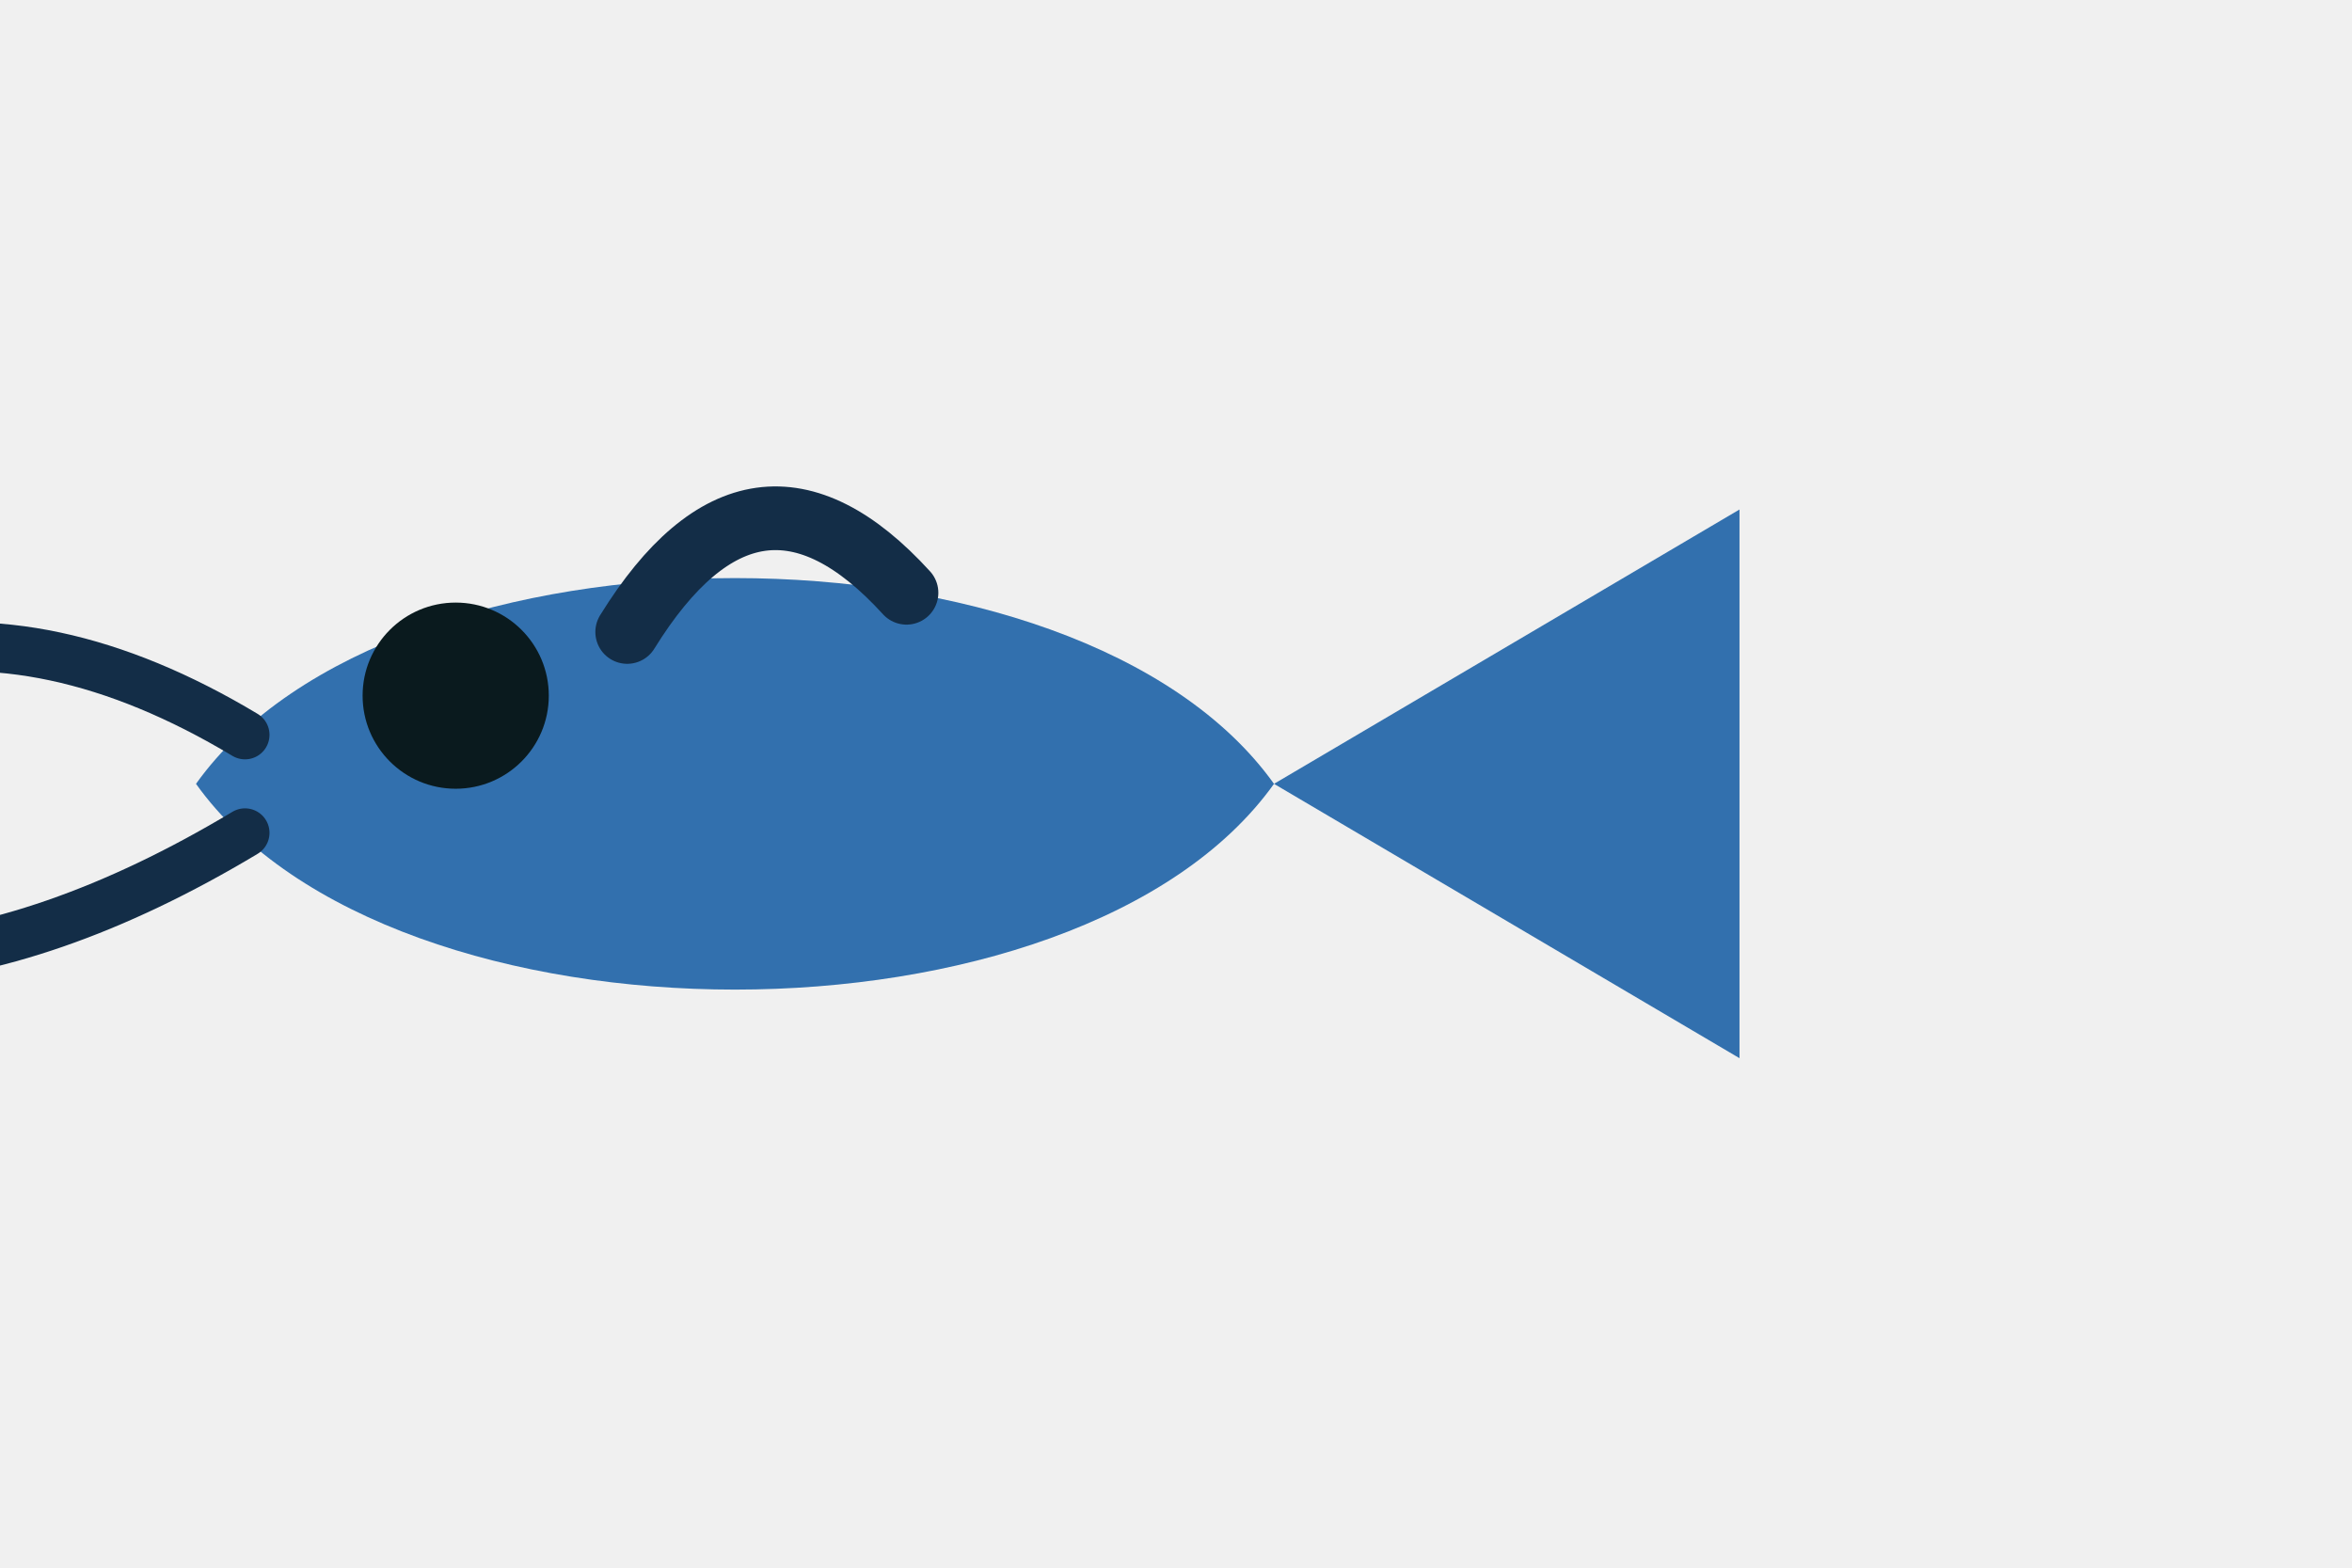
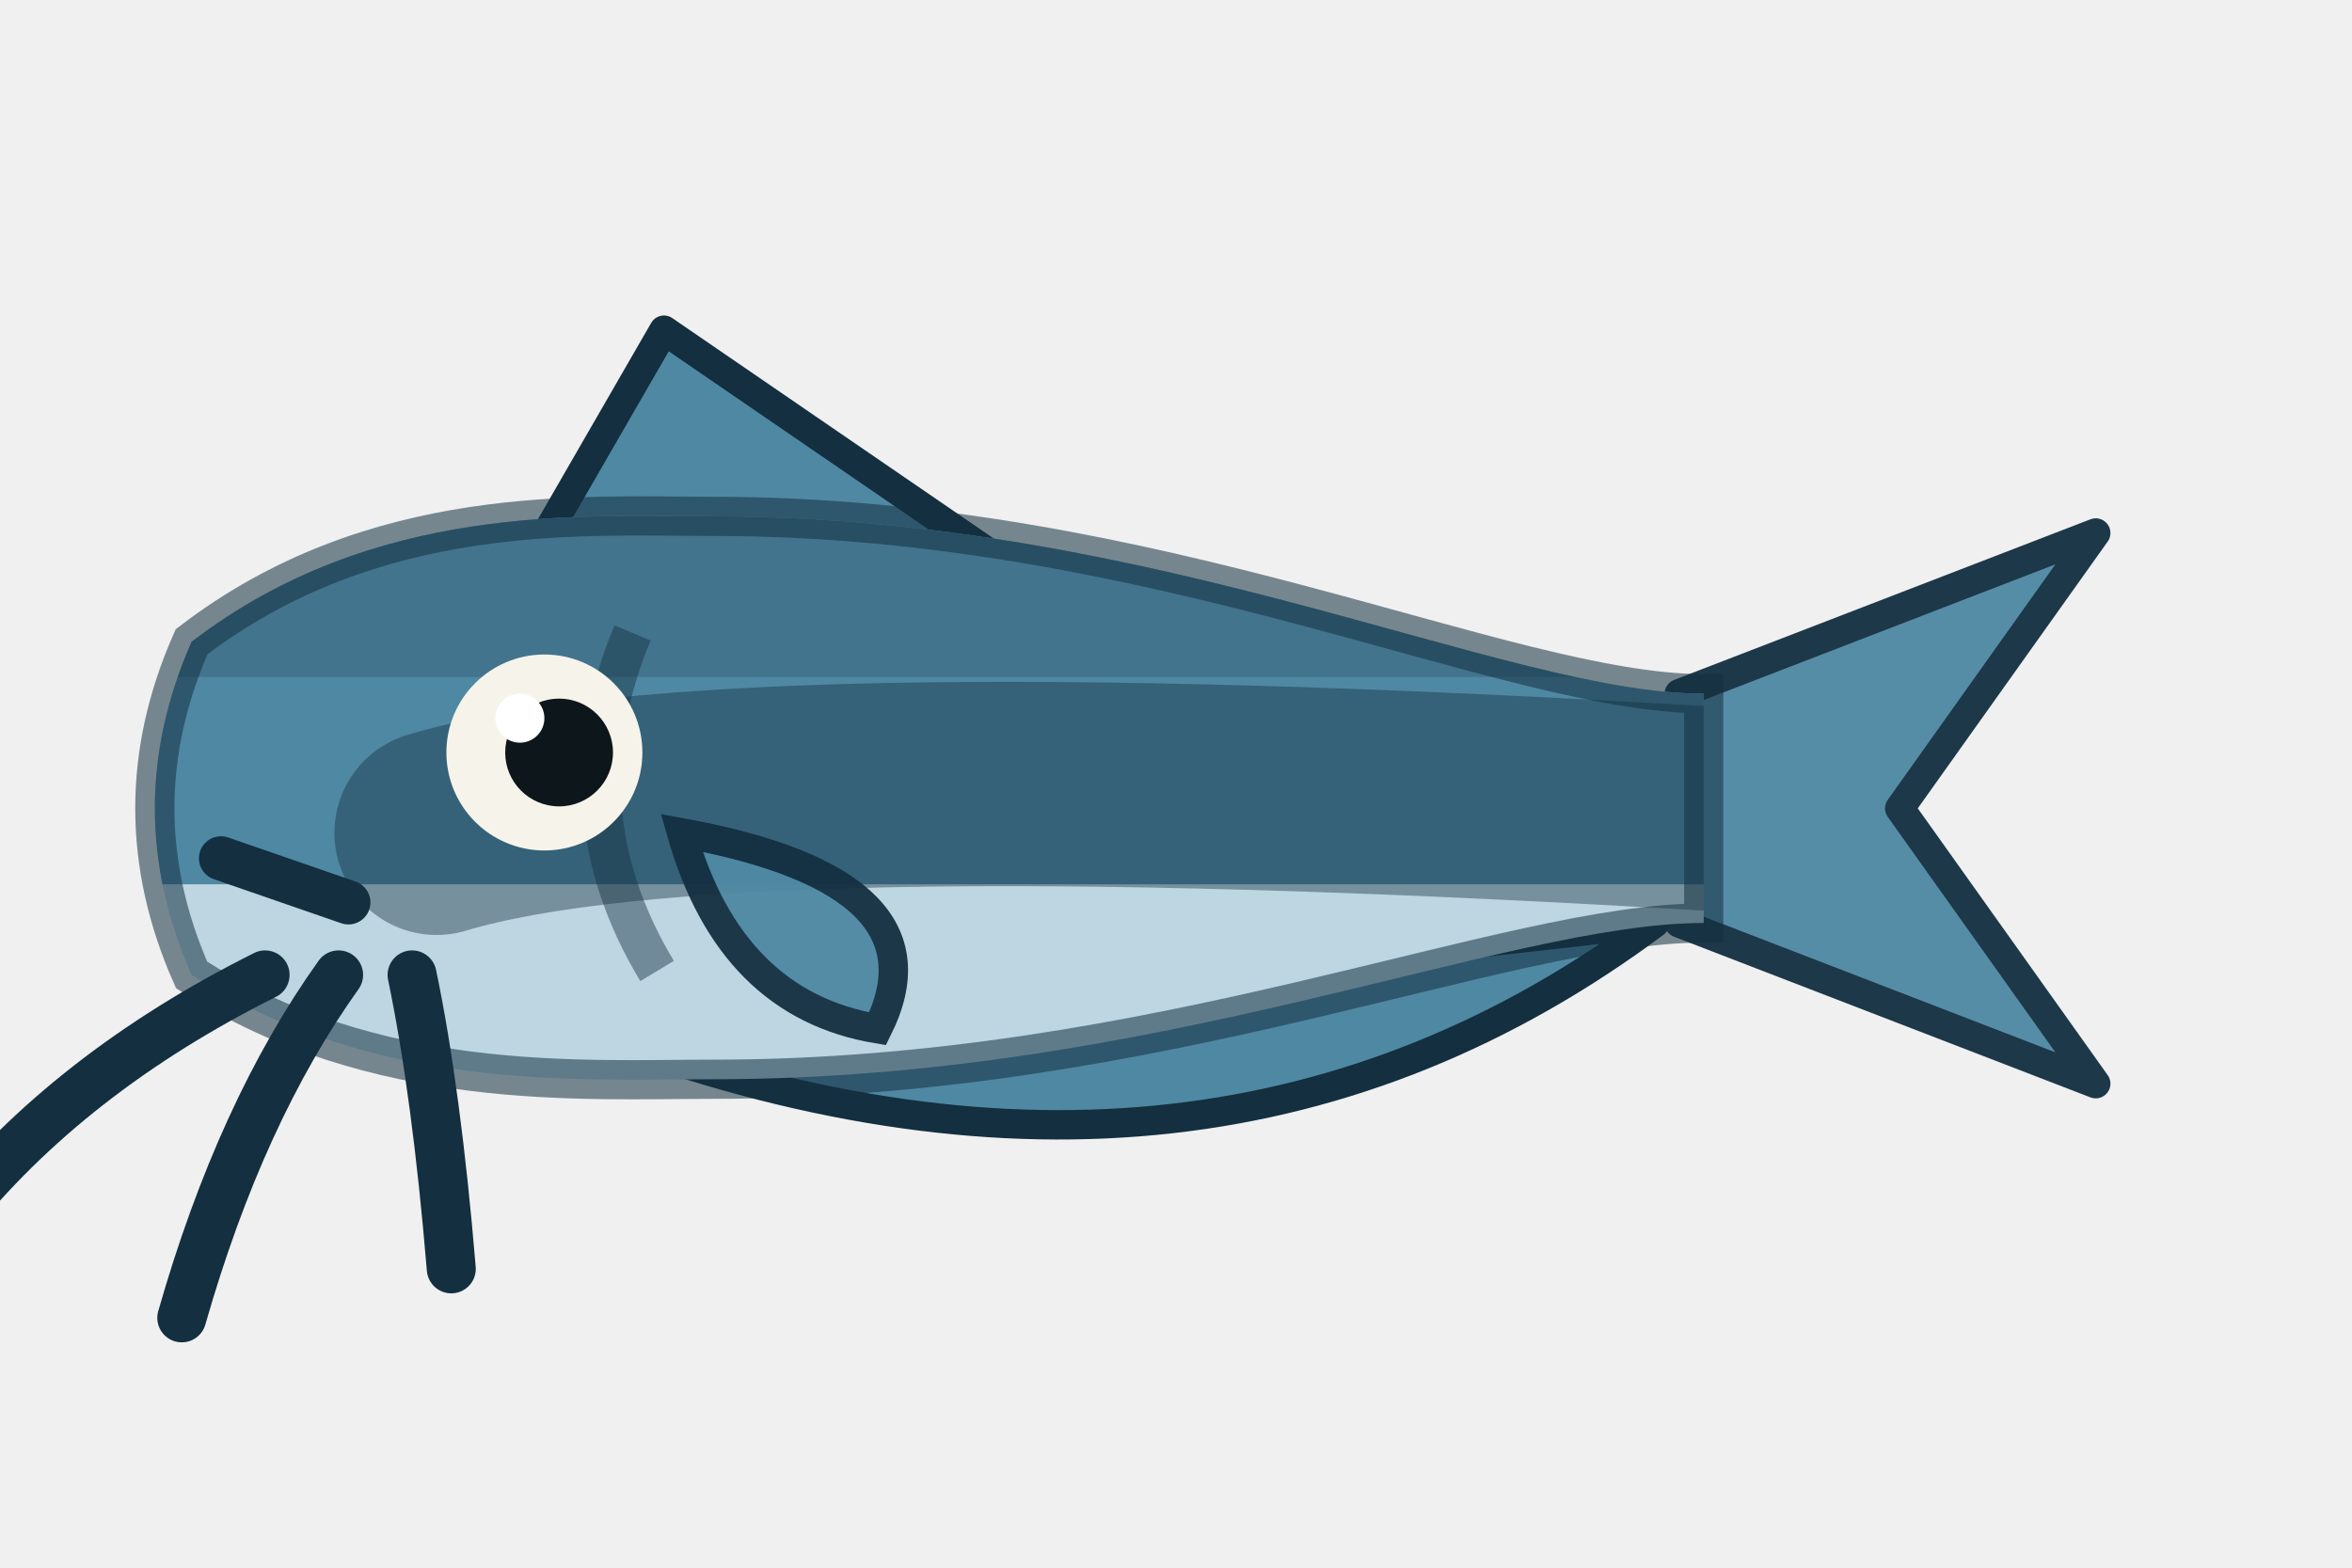
<svg xmlns="http://www.w3.org/2000/svg" viewBox="0 0 48 32">
-   <path d="M26.0 16L35.5 10.4L35.5 21.6z" fill="#3270ae" />
-   <path d="M4.0 16C8.0 10.4 22.0 10.4 26.0 16C22.0 21.6 8.0 21.6 4.0 16z" fill="#3270ae" />
-   <path d="M12.8 12.9q2.6 -4.2 5.7 -0.8" stroke="#132d47" stroke-width="1.3" fill="none" stroke-linecap="round" />
-   <path d="M5.0 15q-4 -2.4 -7.5 -1.6" stroke="#132d47" stroke-width="1" fill="none" stroke-linecap="round" />
-   <path d="M5.0 17q-4 2.4 -7.5 2.6" stroke="#132d47" stroke-width="1" fill="none" stroke-linecap="round" />
-   <circle cx="9.3" cy="14.2" r="1.9" fill="#0a1a1e" />
+   <defs>
+     <clipPath id="b">
+       <path d="M3.91,13.1 C7.64,10.24 11.89,10.54 14.55,10.54 C23.65,10.54 30.72,14.16 34.77,14.16 L34.77,18.84 C30.72,18.84 23.65,22.03 14.55,22.03 C11.89,22.03 7.64,22.31 3.91,19.9 Q2.41,16.5 3.91,13.1 Z" />
+     </clipPath>
+   </defs>
+   <path d="M34.27,14.16 L42.77,10.88 L38.77,16.5 L42.77,22.12 L34.27,18.84 Z" fill="#4f88a3" stroke="#132f40" stroke-width="0.6" stroke-linejoin="round" opacity="0.95" />
+   <path d="M10.55,11.94 L13.55,6.74 L20.55,11.54 Z" fill="#4f88a3" stroke="#132f40" stroke-width="0.6" stroke-linejoin="round" />
+   <path d="M12.55,21.23 Q24.66,25.63 33.77,18.84 Z" fill="#4f88a3" stroke="#132f40" stroke-width="0.6" stroke-linejoin="round" />
+   <path d="M3.91,13.1 C7.64,10.24 11.89,10.54 14.55,10.54 C23.65,10.54 30.72,14.16 34.77,14.16 L34.77,18.84 C30.72,18.84 23.65,22.03 14.55,22.03 C11.89,22.03 7.64,22.31 3.91,19.9 Q2.41,16.5 3.91,13.1 Z" fill="#bdd6e2" />
+   <g clip-path="url(#b)">
+     <rect x="0" y="0" width="48" height="18.05" fill="#4f88a3" />
+     <rect x="0" y="0" width="48" height="13.82" fill="#132f40" opacity="0.22" />
+     <path d="M8.91,17 Q14.55,15.3 34.77,16.5" stroke="#0f2836" stroke-width="4.17" fill="none" opacity="0.4" stroke-linecap="round" />
+   </g>
+   <path d="M3.91,13.1 C7.64,10.24 11.89,10.54 14.55,10.54 C23.65,10.54 30.72,14.16 34.77,14.16 L34.77,18.84 C30.72,18.84 23.65,22.03 14.55,22.03 C11.89,22.03 7.64,22.31 3.91,19.9 Q2.41,16.5 3.91,13.1 Z" fill="none" stroke="#132f40" stroke-width="0.8" opacity="0.55" />
+   <path d="M12.91,12.92 Q11.41,16.5 13.41,19.82" stroke="#132f40" stroke-width="0.8" fill="none" opacity="0.45" />
+   <path d="M13.91,17 Q19.41,18 17.91,21 Q14.91,20.5 13.91,17 Z" fill="#4f88a3" stroke="#132f40" stroke-width="0.6" opacity="0.95" />
+   <circle cx="11.11" cy="15.36" r="2" fill="#f6f4ea" />
+   <circle cx="11.41" cy="15.36" r="1.1" fill="#0d161a" />
+   <circle cx="10.61" cy="14.66" r="0.5" fill="#fff" />
+   <path d="M4.51,17.52 l2.6,0.9" stroke="#132f40" stroke-width="0.9" fill="none" stroke-linecap="round" />
+   <path d="M5.41,19.9 q-4,2 -6.4,5" stroke="#132f40" stroke-width="1" fill="none" stroke-linecap="round" />
+   <path d="M6.91,19.9 q-2,2.8 -3.2,7" stroke="#132f40" stroke-width="1" fill="none" stroke-linecap="round" />
+   <path d="M8.41,19.9 q0.5,2.4 0.8,6" stroke="#132f40" stroke-width="1" fill="none" stroke-linecap="round" />
</svg>
